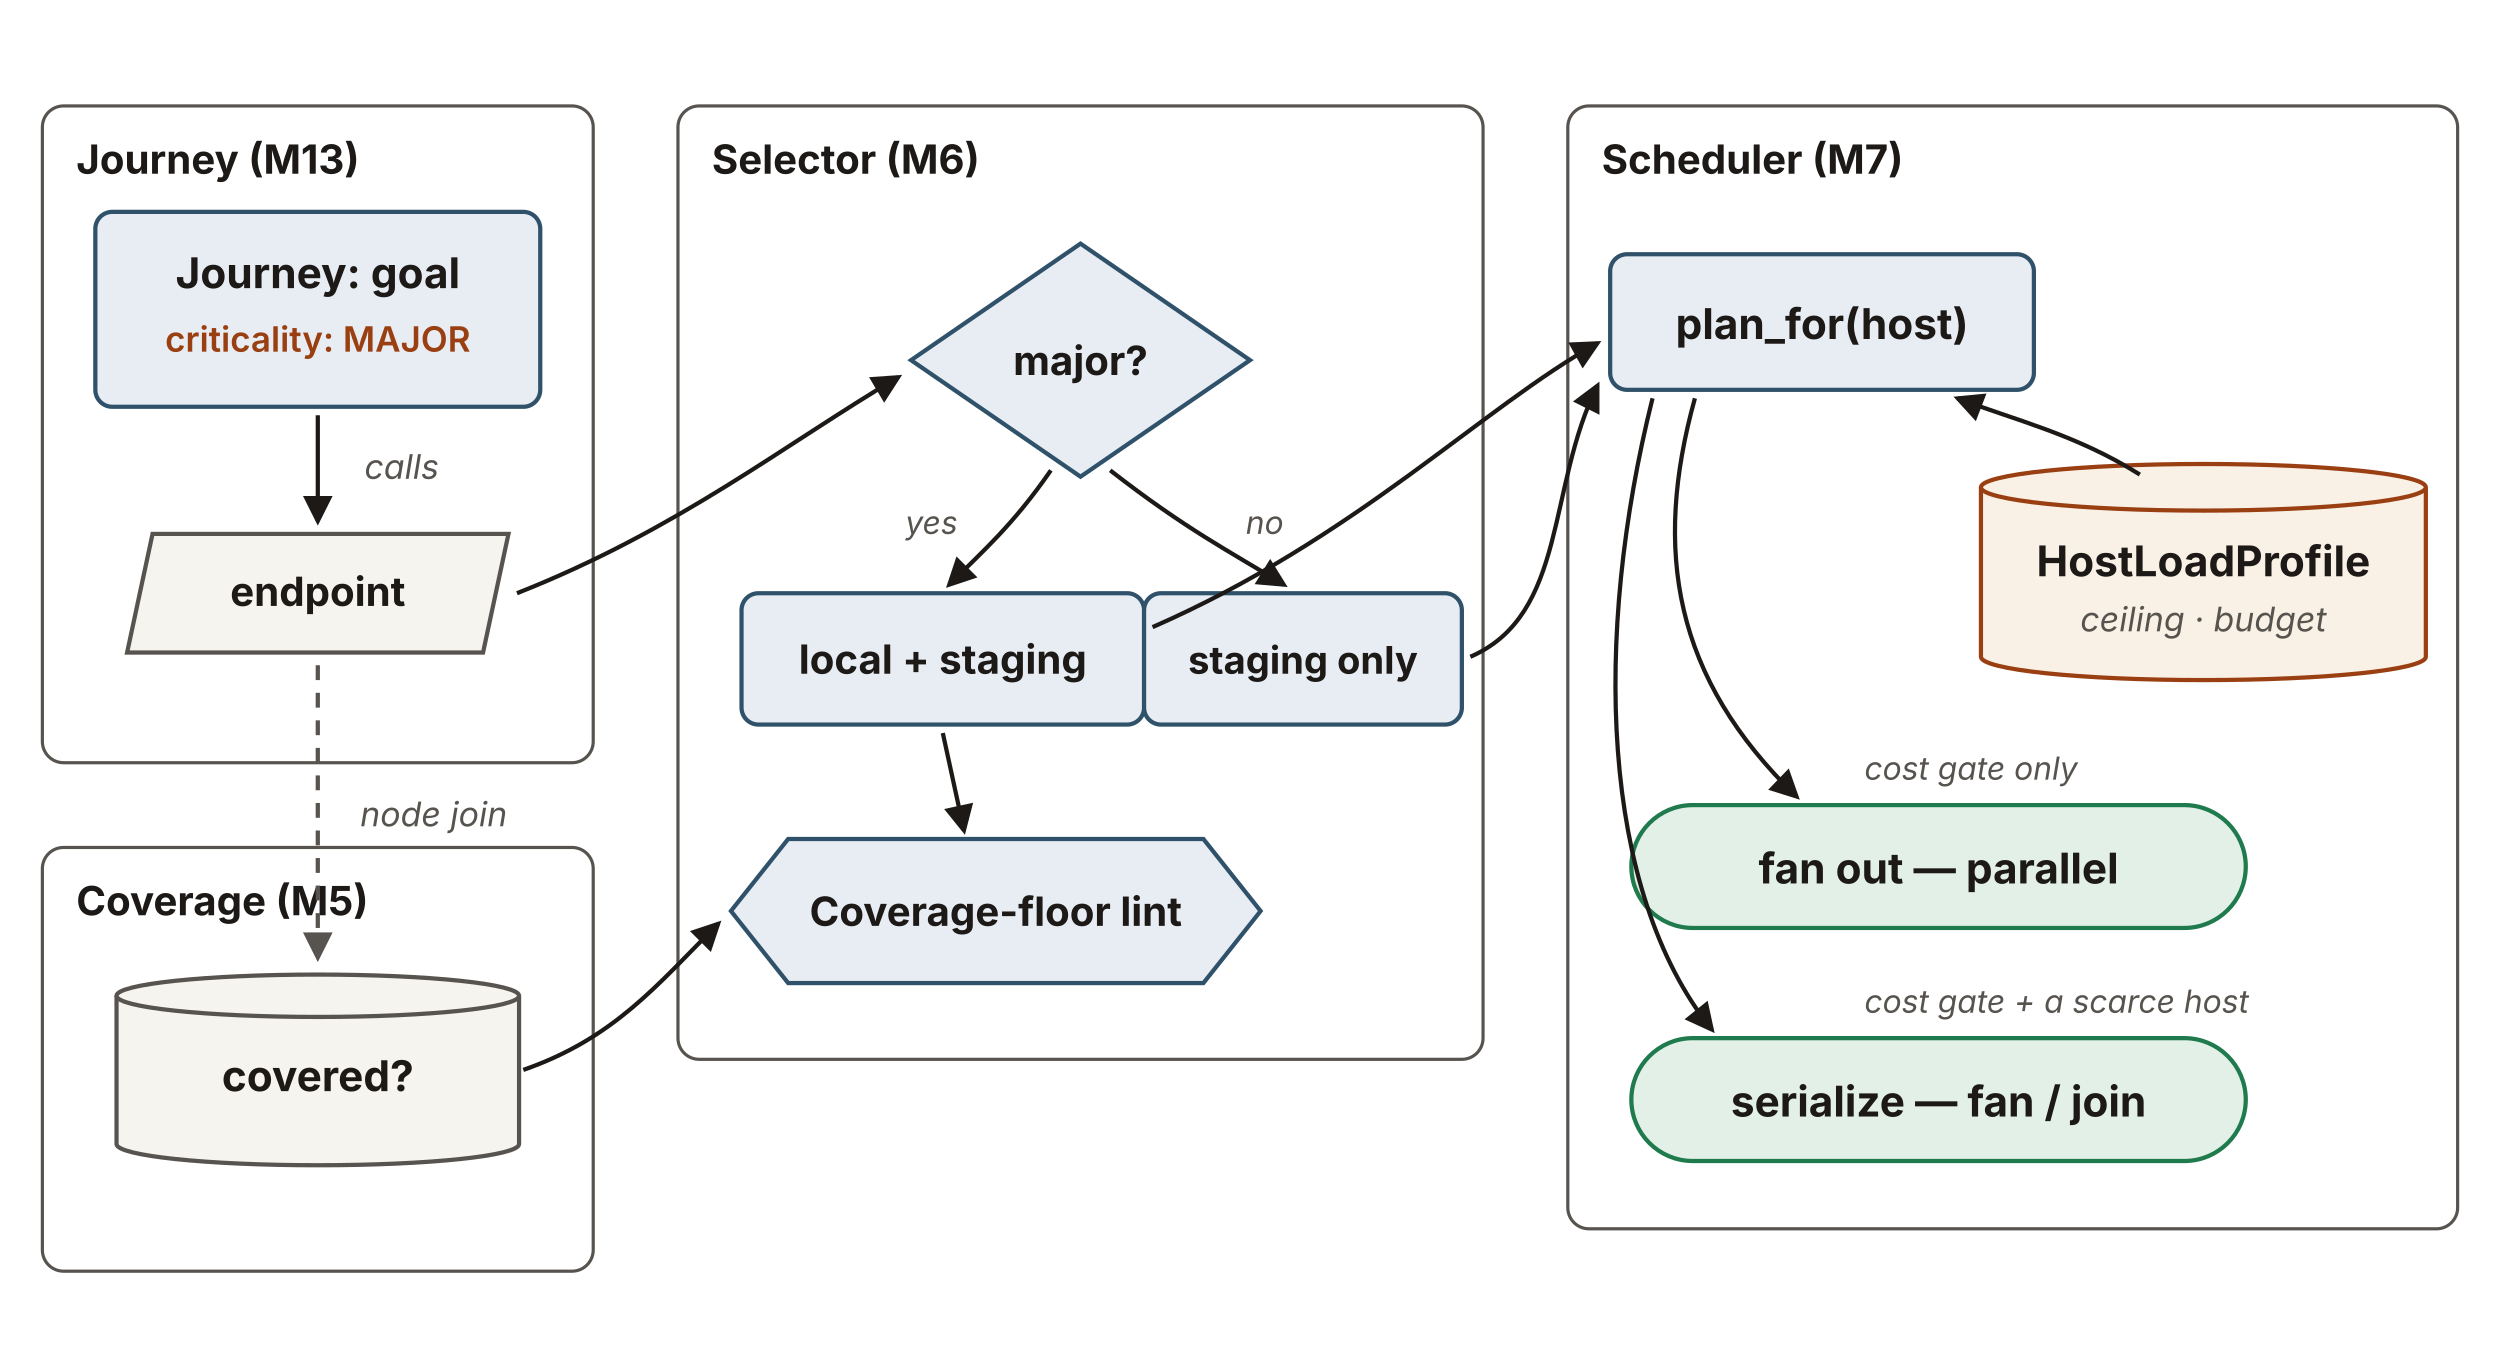
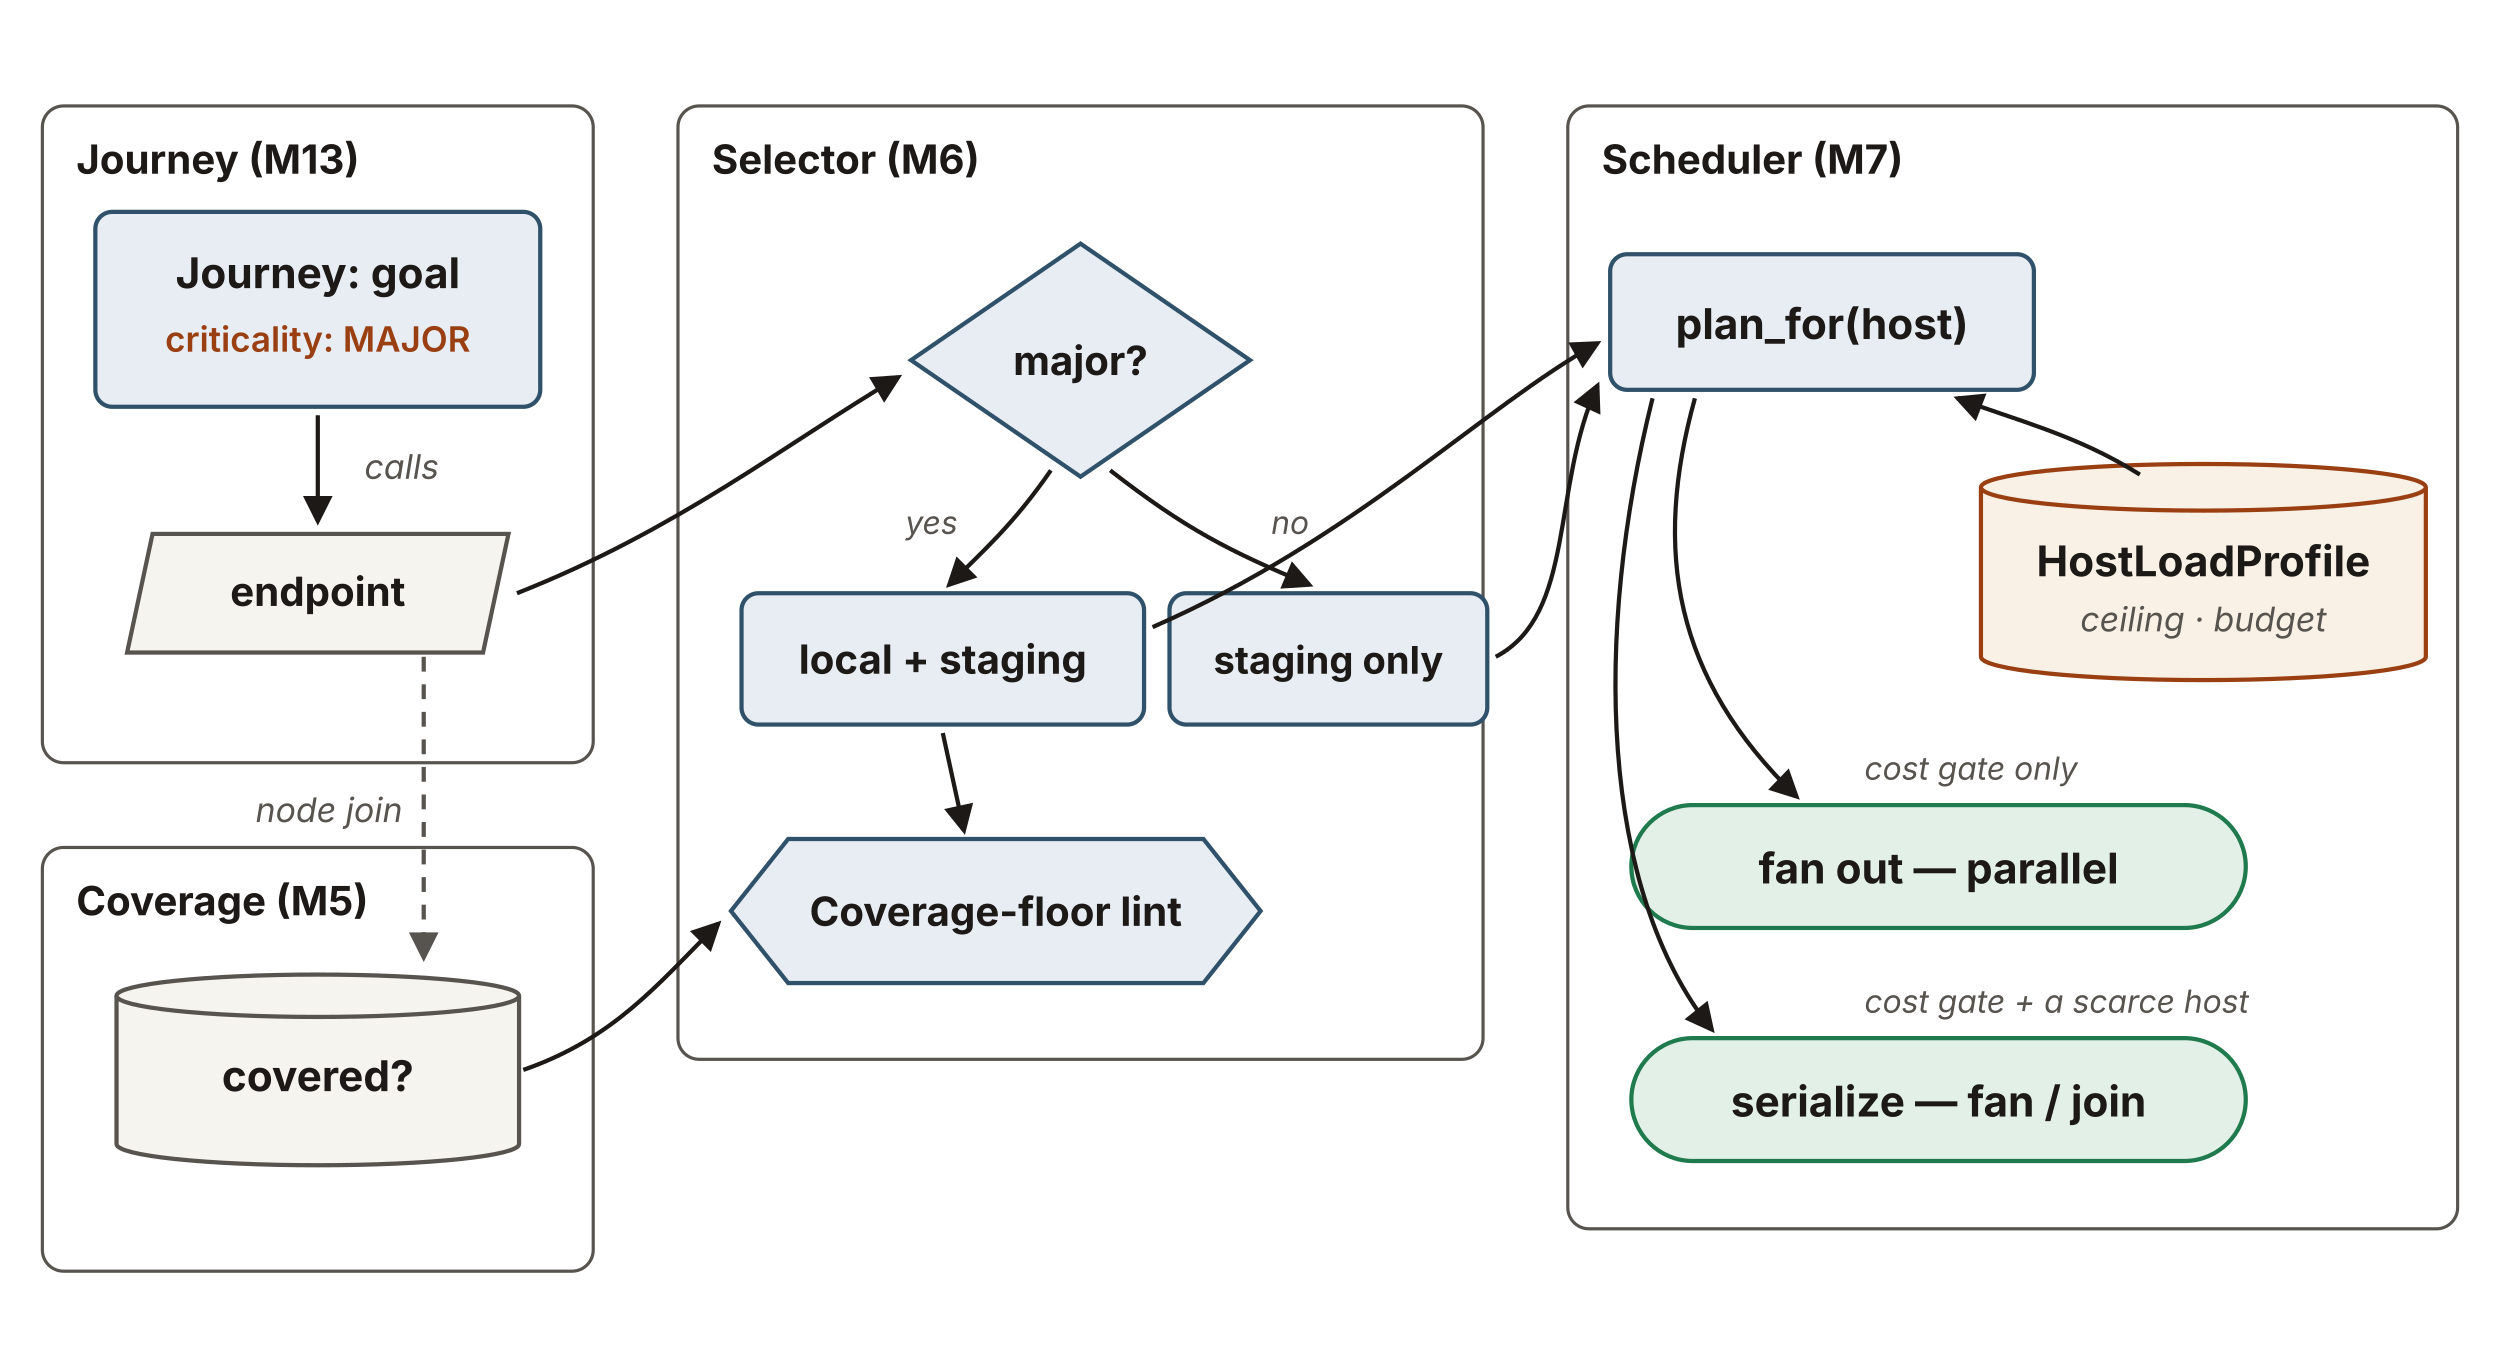
<svg xmlns="http://www.w3.org/2000/svg" viewBox="0 0 1180 640" width="1180" height="640" role="group" aria-labelledby="jcTitle jcDesc" font-family="'Source Sans 3', -apple-system, 'Segoe UI', sans-serif">
  <defs>
    <marker id="jc-ah" viewBox="0 0 10 10" refX="8.5" refY="5" markerWidth="7" markerHeight="7" orient="auto-start-reverse">
      <path d="M0,0 L10,5 L0,10 z" fill="#1c1917" />
    </marker>
    <marker id="jc-ah-mut" viewBox="0 0 10 10" refX="8.5" refY="5" markerWidth="7" markerHeight="7" orient="auto-start-reverse">
      <path d="M0,0 L10,5 L0,10 z" fill="#57534e" />
    </marker>
  </defs>
  <rect x="20" y="50" width="260" height="310" rx="10" fill="none" stroke="#57534e" stroke-width="1.5" />
  <text x="36" y="82" font-size="19" font-weight="700" fill="#1c1917">Journey (M13)</text>
  <rect x="45" y="100" width="210" height="92" rx="8" fill="#e7edf3" stroke="#2f5169" stroke-width="2" />
  <text x="150" y="136" text-anchor="middle" font-size="20" font-weight="700" fill="#1c1917">Journey: goal</text>
  <text x="150" y="166" text-anchor="middle" font-size="16.5" font-weight="600" fill="#9a3f12">criticality: MAJOR</text>
  <line x1="150" y1="196" x2="150" y2="246" stroke="#1c1917" stroke-width="2" marker-end="url(#jc-ah)" />
  <text x="172" y="226" font-size="16" font-style="italic" fill="#57534e">calls</text>
  <polygon points="72,252 240,252 228,308 60,308" fill="#f6f4ef" stroke="#57534e" stroke-width="2" />
  <text x="150" y="286" text-anchor="middle" font-size="19" font-weight="700" fill="#1c1917">endpoint</text>
  <rect x="320" y="50" width="380" height="450" rx="10" fill="none" stroke="#57534e" stroke-width="1.5" />
  <text x="336" y="82" font-size="19" font-weight="700" fill="#1c1917">Selector (M6)</text>
  <path d="M244,280 C320,250 370,210 424,178" fill="none" stroke="#1c1917" stroke-width="2" marker-end="url(#jc-ah)" />
  <polygon points="510,115 590,170 510,225 430,170" fill="#e7edf3" stroke="#2f5169" stroke-width="2" />
  <text x="510" y="177" text-anchor="middle" font-size="19" font-weight="700" fill="#1c1917">major?</text>
  <path d="M496,222 C478,248 464,260 448,276" fill="none" stroke="#1c1917" stroke-width="2" marker-end="url(#jc-ah)" />
  <text x="452" y="252" text-anchor="end" font-size="15" font-style="italic" fill="#57534e">yes</text>
-   <path d="M524,222 C560,250 580,260 606,276" fill="none" stroke="#1c1917" stroke-width="2" marker-end="url(#jc-ah)" />
-   <text x="588" y="252" font-size="15" font-style="italic" fill="#57534e">no</text>
+   <path d="M524,222 C560,250 580,260 618,276" fill="none" stroke="#1c1917" stroke-width="2" marker-end="url(#jc-ah)" />
+   <text x="600" y="252" font-size="15" font-style="italic" fill="#57534e">no</text>
  <rect x="350" y="280" width="190" height="62" rx="8" fill="#e7edf3" stroke="#2f5169" stroke-width="2" />
  <text x="445" y="318" text-anchor="middle" font-size="19" font-weight="700" fill="#1c1917">local + staging</text>
-   <rect x="540" y="280" width="150" height="62" rx="8" fill="#e7edf3" stroke="#2f5169" stroke-width="2" />
-   <text x="615" y="318" text-anchor="middle" font-size="18" font-weight="700" fill="#1c1917">staging only</text>
+   <rect x="552" y="280" width="150" height="62" rx="8" fill="#e7edf3" stroke="#2f5169" stroke-width="2" />
+   <text x="627" y="318" text-anchor="middle" font-size="18" font-weight="700" fill="#1c1917">staging only</text>
  <line x1="445" y1="346" x2="455" y2="392" stroke="#1c1917" stroke-width="2" marker-end="url(#jc-ah)" />
  <polygon points="345,430 372,396 568,396 595,430 568,464 372,464" fill="#e7edf3" stroke="#2f5169" stroke-width="2" />
  <text x="470" y="437" text-anchor="middle" font-size="19" font-weight="700" fill="#1c1917">Coverage-floor lint</text>
  <rect x="20" y="400" width="260" height="200" rx="10" fill="none" stroke="#57534e" stroke-width="1.5" />
  <text x="36" y="432" font-size="19" font-weight="700" fill="#1c1917">Coverage (M5)</text>
  <g>
    <path d="M 55,470 v 70 a 95,10 0 0 0 190,0 v -70" fill="#f6f4ef" stroke="#57534e" stroke-width="2" />
    <ellipse cx="150" cy="470" rx="95" ry="10" fill="#f6f4ef" stroke="#57534e" stroke-width="2" />
    <text x="150" y="515" text-anchor="middle" font-size="20" font-weight="700" fill="#1c1917">covered?</text>
  </g>
-   <line x1="150" y1="314" x2="150" y2="452" stroke="#57534e" stroke-width="2" stroke-dasharray="7 6" marker-end="url(#jc-ah-mut)" />
-   <text x="170" y="390" font-size="16" font-style="italic" fill="#57534e">node join</text>
+   <line x1="200" y1="310" x2="200" y2="452" stroke="#57534e" stroke-width="2" stroke-dasharray="7 6" marker-end="url(#jc-ah-mut)" />
+   <text x="190" y="388" text-anchor="end" font-size="16" font-style="italic" fill="#57534e">node join</text>
  <path d="M247,505 C290,490 310,465 339,436" fill="none" stroke="#1c1917" stroke-width="2" marker-end="url(#jc-ah)" />
  <rect x="740" y="50" width="420" height="530" rx="10" fill="none" stroke="#57534e" stroke-width="1.5" />
  <text x="756" y="82" font-size="19" font-weight="700" fill="#1c1917">Scheduler (M7)</text>
  <rect x="760" y="120" width="200" height="64" rx="8" fill="#e7edf3" stroke="#2f5169" stroke-width="2" />
  <text x="860" y="160" text-anchor="middle" font-size="20" font-weight="700" fill="#1c1917">plan_for(host)</text>
  <path d="M544,296 C640,254 700,192 754,162" fill="none" stroke="#1c1917" stroke-width="2" marker-end="url(#jc-ah)" />
-   <path d="M694,310 C740,290 730,230 754,182" fill="none" stroke="#1c1917" stroke-width="2" marker-end="url(#jc-ah)" />
+   <path d="M706,310 C744,290 732,230 754,182" fill="none" stroke="#1c1917" stroke-width="2" marker-end="url(#jc-ah)" />
  <g>
    <path d="M 935,230 v 80 a 105,11 0 0 0 210,0 v -80" fill="#faf1e6" stroke="#9a3f12" stroke-width="2" />
    <ellipse cx="1040" cy="230" rx="105" ry="11" fill="#faf1e6" stroke="#9a3f12" stroke-width="2" />
    <text x="1040" y="272" text-anchor="middle" font-size="20" font-weight="700" fill="#1c1917">HostLoadProfile</text>
    <text x="1040" y="298" text-anchor="middle" font-size="16" font-style="italic" fill="#57534e">ceiling · budget</text>
  </g>
  <path d="M1010,224 C980,205 950,198 924,188" fill="none" stroke="#1c1917" stroke-width="2" marker-end="url(#jc-ah)" />
  <path d="M800,188 C780,260 790,320 848,376" fill="none" stroke="#1c1917" stroke-width="2" marker-end="url(#jc-ah)" />
  <text x="880" y="368" font-size="15" font-style="italic" fill="#57534e">cost gate only</text>
  <rect x="770" y="380" width="290" height="58" rx="29" fill="#e3f0e7" stroke="#1f7a4d" stroke-width="2" />
  <text x="915" y="417" text-anchor="middle" font-size="20" font-weight="700" fill="#1c1917">fan out — parallel</text>
  <path d="M780,188 C752,300 755,420 808,486" fill="none" stroke="#1c1917" stroke-width="2" marker-end="url(#jc-ah)" />
  <text x="880" y="478" font-size="15" font-style="italic" fill="#57534e">cost gate + a scarce host</text>
  <rect x="770" y="490" width="290" height="58" rx="29" fill="#e3f0e7" stroke="#1f7a4d" stroke-width="2" />
  <text x="915" y="527" text-anchor="middle" font-size="20" font-weight="700" fill="#1c1917">serialize — fan / join</text>
</svg>
